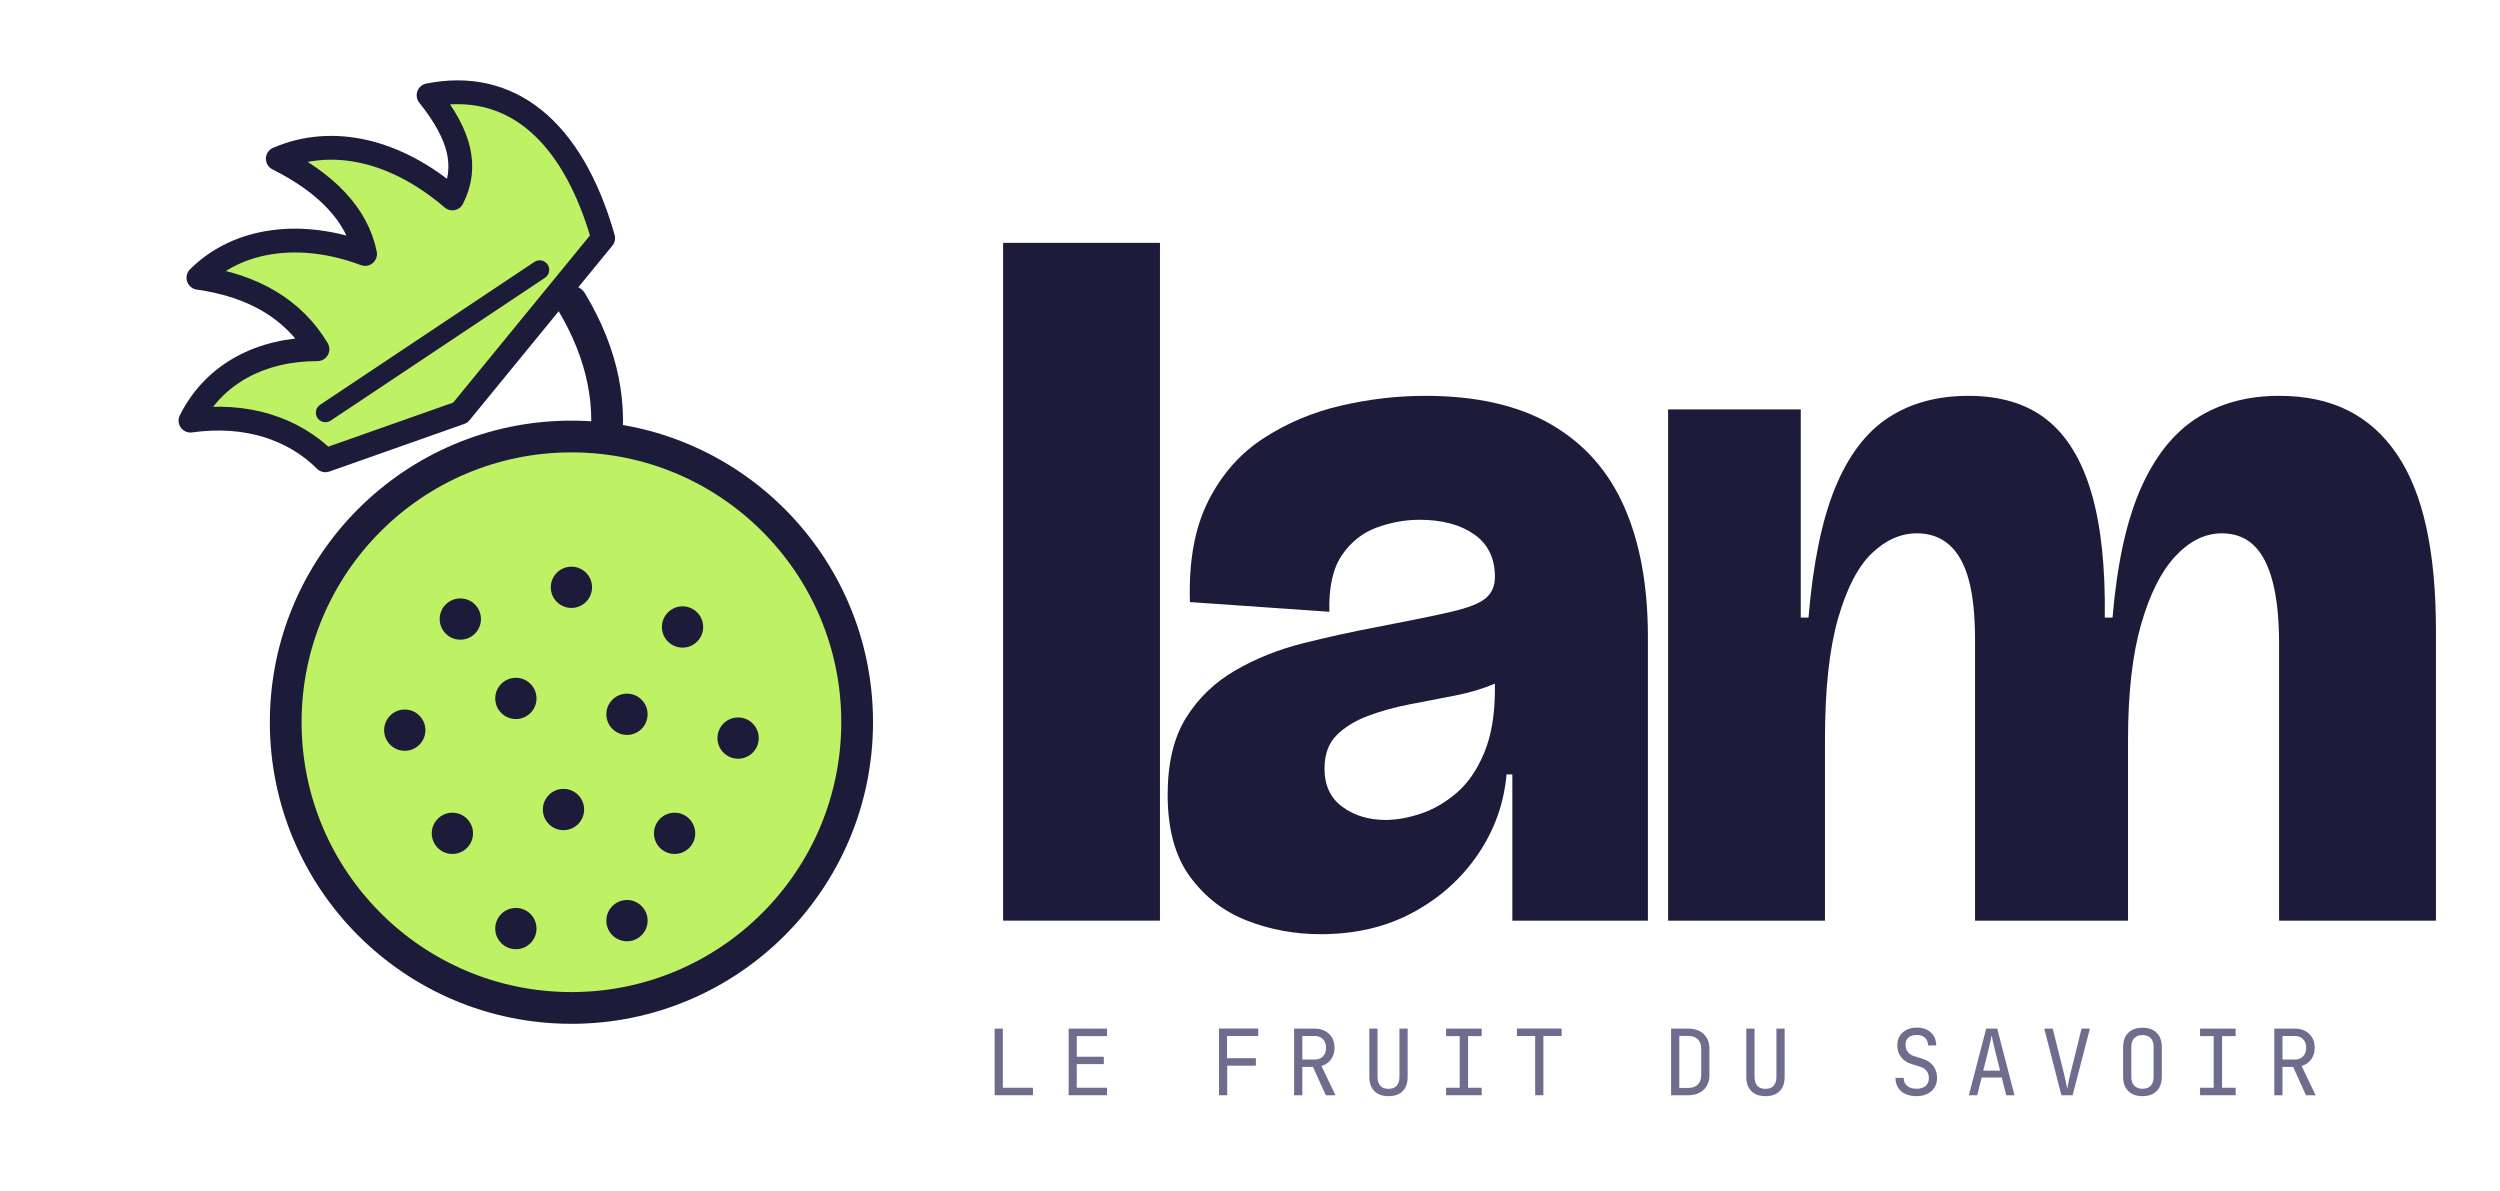
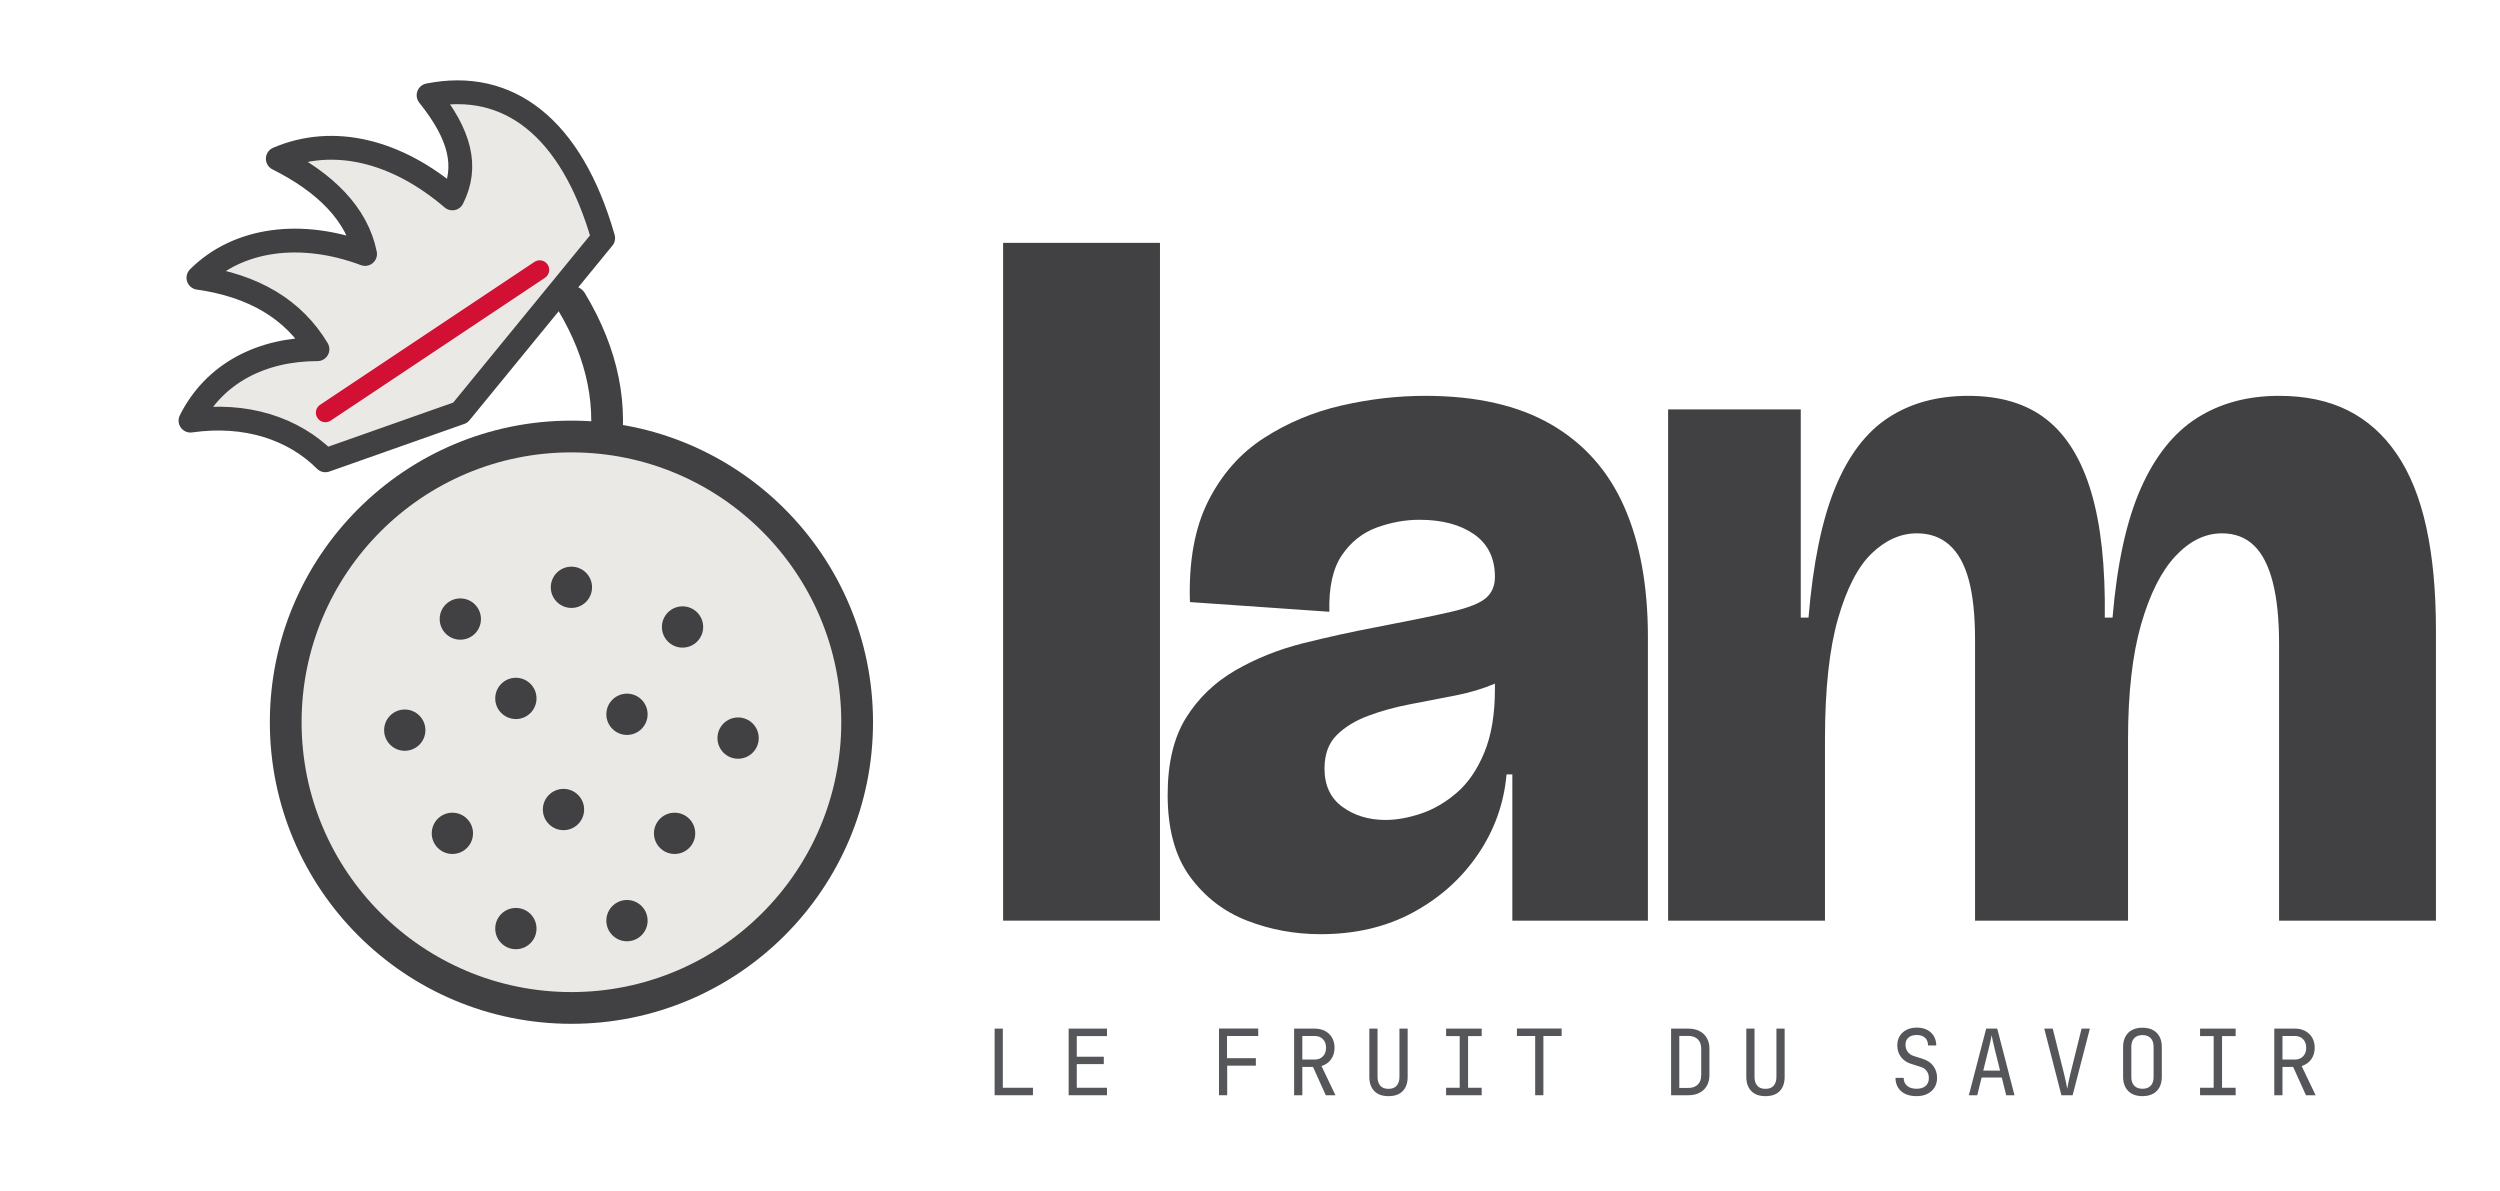
<svg xmlns="http://www.w3.org/2000/svg" width="315" height="150" viewBox="0 0 315 150">
  <g transform="translate(6,8) scale(1.0)">
    <g>
-       <path d="M70 22 C66 8 58 2 48 4 C52 9 53 13 51 17 C44 11 36 9 29 12 C35 15 39 19 40 24 C32 21 24 22 19 27 C26 28 31 31 34 36 C27 36 21 39 18 45 C25 44 31 46 35 50 L52 44 Z" fill="#BEF264" stroke="#1C1B3A" stroke-width="3" stroke-linejoin="round" />
-       <line x1="35" y1="44" x2="62" y2="26" stroke="#1C1B3A" stroke-width="2.4" stroke-linecap="round" />
-       <path d="M66 30 Q72 40 70 50" fill="none" stroke="#1C1B3A" stroke-width="4" stroke-linecap="round" />
-       <circle cx="66" cy="83" r="36" fill="#BEF264" stroke="#1C1B3A" stroke-width="4" />
-       <circle cx="52" cy="70" r="2.6" fill="#1C1B3A" />
-       <circle cx="66" cy="66" r="2.6" fill="#1C1B3A" />
-       <circle cx="80" cy="71" r="2.6" fill="#1C1B3A" />
-       <circle cx="45" cy="84" r="2.6" fill="#1C1B3A" />
-       <circle cx="59" cy="80" r="2.6" fill="#1C1B3A" />
-       <circle cx="73" cy="82" r="2.6" fill="#1C1B3A" />
-       <circle cx="87" cy="85" r="2.6" fill="#1C1B3A" />
-       <circle cx="51" cy="97" r="2.6" fill="#1C1B3A" />
-       <circle cx="65" cy="94" r="2.6" fill="#1C1B3A" />
-       <circle cx="79" cy="97" r="2.6" fill="#1C1B3A" />
-       <circle cx="59" cy="109" r="2.6" fill="#1C1B3A" />
-       <circle cx="73" cy="108" r="2.6" fill="#1C1B3A" />
+       <path d="M70 22 C66 8 58 2 48 4 C52 9 53 13 51 17 C44 11 36 9 29 12 C35 15 39 19 40 24 C32 21 24 22 19 27 C26 28 31 31 34 36 C27 36 21 39 18 45 C25 44 31 46 35 50 L52 44 Z" fill="#EAE9E5" stroke="#414042" stroke-width="3" stroke-linejoin="round" />
+       <line x1="35" y1="44" x2="62" y2="26" stroke="#D21034" stroke-width="2.4" stroke-linecap="round" />
+       <path d="M66 30 Q72 40 70 50" fill="none" stroke="#414042" stroke-width="4" stroke-linecap="round" />
+       <circle cx="66" cy="83" r="36" fill="#EAE9E5" stroke="#414042" stroke-width="4" />
+       <circle cx="52" cy="70" r="2.6" fill="#414042" />
+       <circle cx="66" cy="66" r="2.6" fill="#414042" />
+       <circle cx="80" cy="71" r="2.6" fill="#414042" />
+       <circle cx="45" cy="84" r="2.6" fill="#414042" />
+       <circle cx="59" cy="80" r="2.6" fill="#414042" />
+       <circle cx="73" cy="82" r="2.6" fill="#414042" />
+       <circle cx="87" cy="85" r="2.6" fill="#414042" />
+       <circle cx="51" cy="97" r="2.6" fill="#414042" />
+       <circle cx="65" cy="94" r="2.6" fill="#414042" />
+       <circle cx="79" cy="97" r="2.6" fill="#414042" />
+       <circle cx="59" cy="109" r="2.6" fill="#414042" />
+       <circle cx="73" cy="108" r="2.6" fill="#414042" />
    </g>
  </g>
-   <path transform="translate(122.00,116.00) scale(0.122,-0.122)" d="M36 0V700H198V0Z" fill="#1C1B3A" />
-   <path transform="translate(145.05,116.00) scale(0.122,-0.122)" d="M175 -14Q135 -14 99.0 0.0Q63 14 40.0 45.5Q17 77 17 130Q17 179 36.0 209.5Q55 240 87.0 258.5Q119 277 157.0 286.5Q195 296 232 303Q284 313 310.0 319.0Q336 325 345.5 333.0Q355 341 355 355Q355 384 333.5 399.0Q312 414 277 414Q255 414 233.0 406.0Q211 398 197.0 377.5Q183 357 184 319L40 329Q38 392 59.0 433.5Q80 475 116.5 498.5Q153 522 196.5 532.0Q240 542 283 542Q362 542 413.0 512.5Q464 483 488.5 427.5Q513 372 513 293V199Q513 166 513.0 132.5Q513 99 513.0 66.0Q513 33 513 0H373Q373 36 373.0 73.0Q373 110 373 151H367Q363 106 337.5 68.5Q312 31 270.5 8.5Q229 -14 175 -14ZM242 104Q259 104 278.5 110.5Q298 117 315.5 132.0Q333 147 344.0 173.5Q355 200 355 239V263L382 266Q374 253 355.5 245.0Q337 237 314.0 232.5Q291 228 267.5 223.5Q244 219 224.0 211.5Q204 204 191.5 191.5Q179 179 179 157Q179 131 197.5 117.5Q216 104 242 104Z" fill="#1C1B3A" />
-   <path transform="translate(205.79,116.00) scale(0.122,-0.122)" d="M36 0V293V528H173V313H181Q188 397 208.5 447.0Q229 497 263.5 519.5Q298 542 346 542Q396 542 427.0 517.5Q458 493 473.0 442.5Q488 392 487 313H495Q502 396 524.0 446.0Q546 496 582.0 519.0Q618 542 667 542Q708 542 738.0 527.0Q768 512 788.5 482.0Q809 452 819.0 406.5Q829 361 829 300V0H667V286Q667 324 660.5 349.5Q654 375 641.0 387.5Q628 400 608 400Q582 400 560.0 376.5Q538 353 524.5 306.0Q511 259 511 187V0H353V290Q353 328 346.5 352.0Q340 376 326.5 388.0Q313 400 293 400Q268 400 246.5 379.5Q225 359 211.5 312.0Q198 265 198 187V0Z" fill="#1C1B3A" />
-   <path transform="translate(124.00,138.00) scale(0.0115,-0.0115)" d="M115 0V730H205V82H535V0Z" fill="#6E6D8E" />
-   <path transform="translate(133.50,138.00) scale(0.0115,-0.0115)" d="M100 0V730H520V648H189V422H485V341H189V82H520V0Z" fill="#6E6D8E" />
-   <path transform="translate(152.50,138.00) scale(0.0115,-0.0115)" d="M95 0V731H525V649H183V406H499V324H185V0Z" fill="#6E6D8E" />
-   <path transform="translate(162.00,138.00) scale(0.0115,-0.0115)" d="M92 0V730H318Q383 730 432.0 703.5Q481 677 508.0 630.0Q535 583 535 520Q535 446 496.5 393.0Q458 340 392 320L545 0H439L299 310H182V0ZM182 391H318Q374 391 408.0 426.5Q442 462 442 520Q442 579 408.0 614.0Q374 649 318 649H182Z" fill="#6E6D8E" />
-   <path transform="translate(171.50,138.00) scale(0.0115,-0.0115)" d="M300 -10Q198 -10 144.0 46.5Q90 103 90 200V730H180V200Q180 140 209.5 105.0Q239 70 300 70Q360 70 390.0 105.0Q420 140 420 200V730H510V200Q510 102 456.5 46.0Q403 -10 300 -10Z" fill="#6E6D8E" />
-   <path transform="translate(181.00,138.00) scale(0.0115,-0.0115)" d="M105 0V82H254V648H105V730H495V648H346V82H495V0Z" fill="#6E6D8E" />
-   <path transform="translate(190.50,138.00) scale(0.0115,-0.0115)" d="M255 0V649H55V731H545V649H345V0Z" fill="#6E6D8E" />
-   <path transform="translate(209.50,138.00) scale(0.0115,-0.0115)" d="M92 0V730H281Q352 730 403.5 703.0Q455 676 483.5 627.0Q512 578 512 511V220Q512 153 483.5 103.5Q455 54 403.5 27.0Q352 0 281 0ZM182 80H281Q347 80 384.5 117.0Q422 154 422 220V511Q422 576 384.5 613.0Q347 650 281 650H182Z" fill="#6E6D8E" />
-   <path transform="translate(219.00,138.00) scale(0.0115,-0.0115)" d="M300 -10Q198 -10 144.0 46.5Q90 103 90 200V730H180V200Q180 140 209.5 105.0Q239 70 300 70Q360 70 390.0 105.0Q420 140 420 200V730H510V200Q510 102 456.5 46.0Q403 -10 300 -10Z" fill="#6E6D8E" />
-   <path transform="translate(238.00,138.00) scale(0.0115,-0.0115)" d="M304 -10Q232 -10 180.5 14.0Q129 38 101.0 83.0Q73 128 72 190H162Q162 135 199.5 103.0Q237 71 304 71Q367 71 402.5 102.0Q438 133 438 188Q438 232 414.5 265.0Q391 298 347 311L248 342Q173 365 132.5 419.0Q92 473 92 546Q92 605 118.5 648.5Q145 692 193.0 716.5Q241 741 306 741Q402 741 460.0 687.5Q518 634 519 545H429Q429 599 396.5 629.5Q364 660 305 660Q247 660 214.5 632.0Q182 604 182 554Q182 509 206.0 476.0Q230 443 275 429L375 397Q448 374 488.0 319.0Q528 264 528 190Q528 130 500.0 85.0Q472 40 421.5 15.0Q371 -10 304 -10Z" fill="#6E6D8E" />
-   <path transform="translate(247.50,138.00) scale(0.0115,-0.0115)" d="M50 0 240 730H361L550 0H459L411 194H190L142 0ZM208 270H392L336 495Q320 559 311.0 602.0Q302 645 300 658Q298 645 289.0 602.0Q280 559 264 496Z" fill="#6E6D8E" />
-   <path transform="translate(257.00,138.00) scale(0.0115,-0.0115)" d="M238 0 50 730H143L267 234Q280 182 289.0 137.5Q298 93 302 70Q306 93 314.5 137.5Q323 182 336 234L459 730H550L361 0Z" fill="#6E6D8E" />
-   <path transform="translate(266.50,138.00) scale(0.0115,-0.0115)" d="M300 -10Q234 -10 186.5 15.0Q139 40 113.5 87.5Q88 135 88 200V530Q88 596 113.5 643.0Q139 690 186.5 715.0Q234 740 300 740Q366 740 413.5 715.0Q461 690 486.5 643.0Q512 596 512 531V200Q512 135 486.5 87.5Q461 40 413.5 15.0Q366 -10 300 -10ZM300 71Q359 71 390.5 104.5Q422 138 422 200V530Q422 592 390.5 625.5Q359 659 300 659Q242 659 210.0 625.5Q178 592 178 530V200Q178 138 210.0 104.5Q242 71 300 71Z" fill="#6E6D8E" />
-   <path transform="translate(276.00,138.00) scale(0.0115,-0.0115)" d="M105 0V82H254V648H105V730H495V648H346V82H495V0Z" fill="#6E6D8E" />
-   <path transform="translate(285.50,138.00) scale(0.0115,-0.0115)" d="M92 0V730H318Q383 730 432.0 703.5Q481 677 508.0 630.0Q535 583 535 520Q535 446 496.5 393.0Q458 340 392 320L545 0H439L299 310H182V0ZM182 391H318Q374 391 408.0 426.5Q442 462 442 520Q442 579 408.0 614.0Q374 649 318 649H182Z" fill="#6E6D8E" />
+   <path transform="translate(122.00,116.00) scale(0.122,-0.122)" d="M36 0V700H198V0Z" fill="#414042" />
+   <path transform="translate(145.05,116.00) scale(0.122,-0.122)" d="M175 -14Q135 -14 99.0 0.0Q63 14 40.0 45.5Q17 77 17 130Q17 179 36.0 209.5Q55 240 87.0 258.5Q119 277 157.0 286.5Q195 296 232 303Q284 313 310.0 319.0Q336 325 345.5 333.0Q355 341 355 355Q355 384 333.5 399.0Q312 414 277 414Q255 414 233.0 406.0Q211 398 197.0 377.5Q183 357 184 319L40 329Q38 392 59.0 433.5Q80 475 116.5 498.5Q153 522 196.5 532.0Q240 542 283 542Q362 542 413.0 512.5Q464 483 488.5 427.5Q513 372 513 293V199Q513 166 513.0 132.5Q513 99 513.0 66.0Q513 33 513 0H373Q373 36 373.0 73.0Q373 110 373 151H367Q363 106 337.5 68.5Q312 31 270.5 8.5Q229 -14 175 -14ZM242 104Q259 104 278.5 110.5Q298 117 315.5 132.0Q333 147 344.0 173.5Q355 200 355 239V263L382 266Q374 253 355.5 245.0Q337 237 314.0 232.5Q291 228 267.5 223.5Q244 219 224.0 211.5Q204 204 191.5 191.5Q179 179 179 157Q179 131 197.5 117.5Q216 104 242 104Z" fill="#414042" />
+   <path transform="translate(205.79,116.00) scale(0.122,-0.122)" d="M36 0V293V528H173V313H181Q188 397 208.5 447.0Q229 497 263.5 519.5Q298 542 346 542Q396 542 427.0 517.5Q458 493 473.0 442.5Q488 392 487 313H495Q502 396 524.0 446.0Q546 496 582.0 519.0Q618 542 667 542Q708 542 738.0 527.0Q768 512 788.5 482.0Q809 452 819.0 406.5Q829 361 829 300V0H667V286Q667 324 660.5 349.5Q654 375 641.0 387.5Q628 400 608 400Q582 400 560.0 376.5Q538 353 524.5 306.0Q511 259 511 187V0H353V290Q353 328 346.5 352.0Q340 376 326.5 388.0Q313 400 293 400Q268 400 246.5 379.5Q225 359 211.5 312.0Q198 265 198 187V0Z" fill="#414042" />
+   <path transform="translate(124.00,138.00) scale(0.0115,-0.0115)" d="M115 0V730H205V82H535V0Z" fill="#55565A" />
+   <path transform="translate(133.50,138.00) scale(0.0115,-0.0115)" d="M100 0V730H520V648H189V422H485V341H189V82H520V0Z" fill="#55565A" />
+   <path transform="translate(152.50,138.00) scale(0.0115,-0.0115)" d="M95 0V731H525V649H183V406H499V324H185V0Z" fill="#55565A" />
+   <path transform="translate(162.00,138.00) scale(0.0115,-0.0115)" d="M92 0V730H318Q383 730 432.0 703.5Q481 677 508.0 630.0Q535 583 535 520Q535 446 496.5 393.0Q458 340 392 320L545 0H439L299 310H182V0ZM182 391H318Q374 391 408.0 426.5Q442 462 442 520Q442 579 408.0 614.0Q374 649 318 649H182Z" fill="#55565A" />
+   <path transform="translate(171.50,138.00) scale(0.0115,-0.0115)" d="M300 -10Q198 -10 144.0 46.5Q90 103 90 200V730H180V200Q180 140 209.5 105.0Q239 70 300 70Q360 70 390.0 105.0Q420 140 420 200V730H510V200Q510 102 456.5 46.0Q403 -10 300 -10Z" fill="#55565A" />
+   <path transform="translate(181.00,138.00) scale(0.0115,-0.0115)" d="M105 0V82H254V648H105V730H495V648H346V82H495V0Z" fill="#55565A" />
+   <path transform="translate(190.50,138.00) scale(0.0115,-0.0115)" d="M255 0V649H55V731H545V649H345V0Z" fill="#55565A" />
+   <path transform="translate(209.50,138.00) scale(0.0115,-0.0115)" d="M92 0V730H281Q352 730 403.5 703.0Q455 676 483.5 627.0Q512 578 512 511V220Q512 153 483.5 103.5Q455 54 403.5 27.0Q352 0 281 0ZM182 80H281Q347 80 384.5 117.0Q422 154 422 220V511Q422 576 384.5 613.0Q347 650 281 650H182Z" fill="#55565A" />
+   <path transform="translate(219.00,138.00) scale(0.0115,-0.0115)" d="M300 -10Q198 -10 144.0 46.5Q90 103 90 200V730H180V200Q180 140 209.5 105.0Q239 70 300 70Q360 70 390.0 105.0Q420 140 420 200V730H510V200Q510 102 456.5 46.0Q403 -10 300 -10Z" fill="#55565A" />
+   <path transform="translate(238.00,138.00) scale(0.0115,-0.0115)" d="M304 -10Q232 -10 180.5 14.0Q129 38 101.0 83.0Q73 128 72 190H162Q162 135 199.5 103.0Q237 71 304 71Q367 71 402.5 102.0Q438 133 438 188Q438 232 414.5 265.0Q391 298 347 311L248 342Q173 365 132.5 419.0Q92 473 92 546Q92 605 118.5 648.5Q145 692 193.0 716.5Q241 741 306 741Q402 741 460.0 687.5Q518 634 519 545H429Q429 599 396.5 629.5Q364 660 305 660Q247 660 214.5 632.0Q182 604 182 554Q182 509 206.0 476.0Q230 443 275 429L375 397Q448 374 488.0 319.0Q528 264 528 190Q528 130 500.0 85.0Q472 40 421.5 15.0Q371 -10 304 -10Z" fill="#55565A" />
+   <path transform="translate(247.50,138.00) scale(0.0115,-0.0115)" d="M50 0 240 730H361L550 0H459L411 194H190L142 0ZM208 270H392L336 495Q320 559 311.0 602.0Q302 645 300 658Q298 645 289.0 602.0Q280 559 264 496Z" fill="#55565A" />
+   <path transform="translate(257.00,138.00) scale(0.0115,-0.0115)" d="M238 0 50 730H143L267 234Q280 182 289.0 137.5Q298 93 302 70Q306 93 314.5 137.5Q323 182 336 234L459 730H550L361 0Z" fill="#55565A" />
+   <path transform="translate(266.50,138.00) scale(0.0115,-0.0115)" d="M300 -10Q234 -10 186.5 15.0Q139 40 113.5 87.5Q88 135 88 200V530Q88 596 113.5 643.0Q139 690 186.5 715.0Q234 740 300 740Q366 740 413.5 715.0Q461 690 486.5 643.0Q512 596 512 531V200Q512 135 486.5 87.5Q461 40 413.5 15.0Q366 -10 300 -10ZM300 71Q359 71 390.5 104.5Q422 138 422 200V530Q422 592 390.5 625.5Q359 659 300 659Q242 659 210.0 625.5Q178 592 178 530V200Q178 138 210.0 104.5Q242 71 300 71Z" fill="#55565A" />
+   <path transform="translate(276.00,138.00) scale(0.0115,-0.0115)" d="M105 0V82H254V648H105V730H495V648H346V82H495V0Z" fill="#55565A" />
+   <path transform="translate(285.50,138.00) scale(0.0115,-0.0115)" d="M92 0V730H318Q383 730 432.0 703.5Q481 677 508.0 630.0Q535 583 535 520Q535 446 496.5 393.0Q458 340 392 320L545 0H439L299 310H182V0ZM182 391H318Q374 391 408.0 426.5Q442 462 442 520Q442 579 408.0 614.0Q374 649 318 649H182Z" fill="#55565A" />
</svg>
